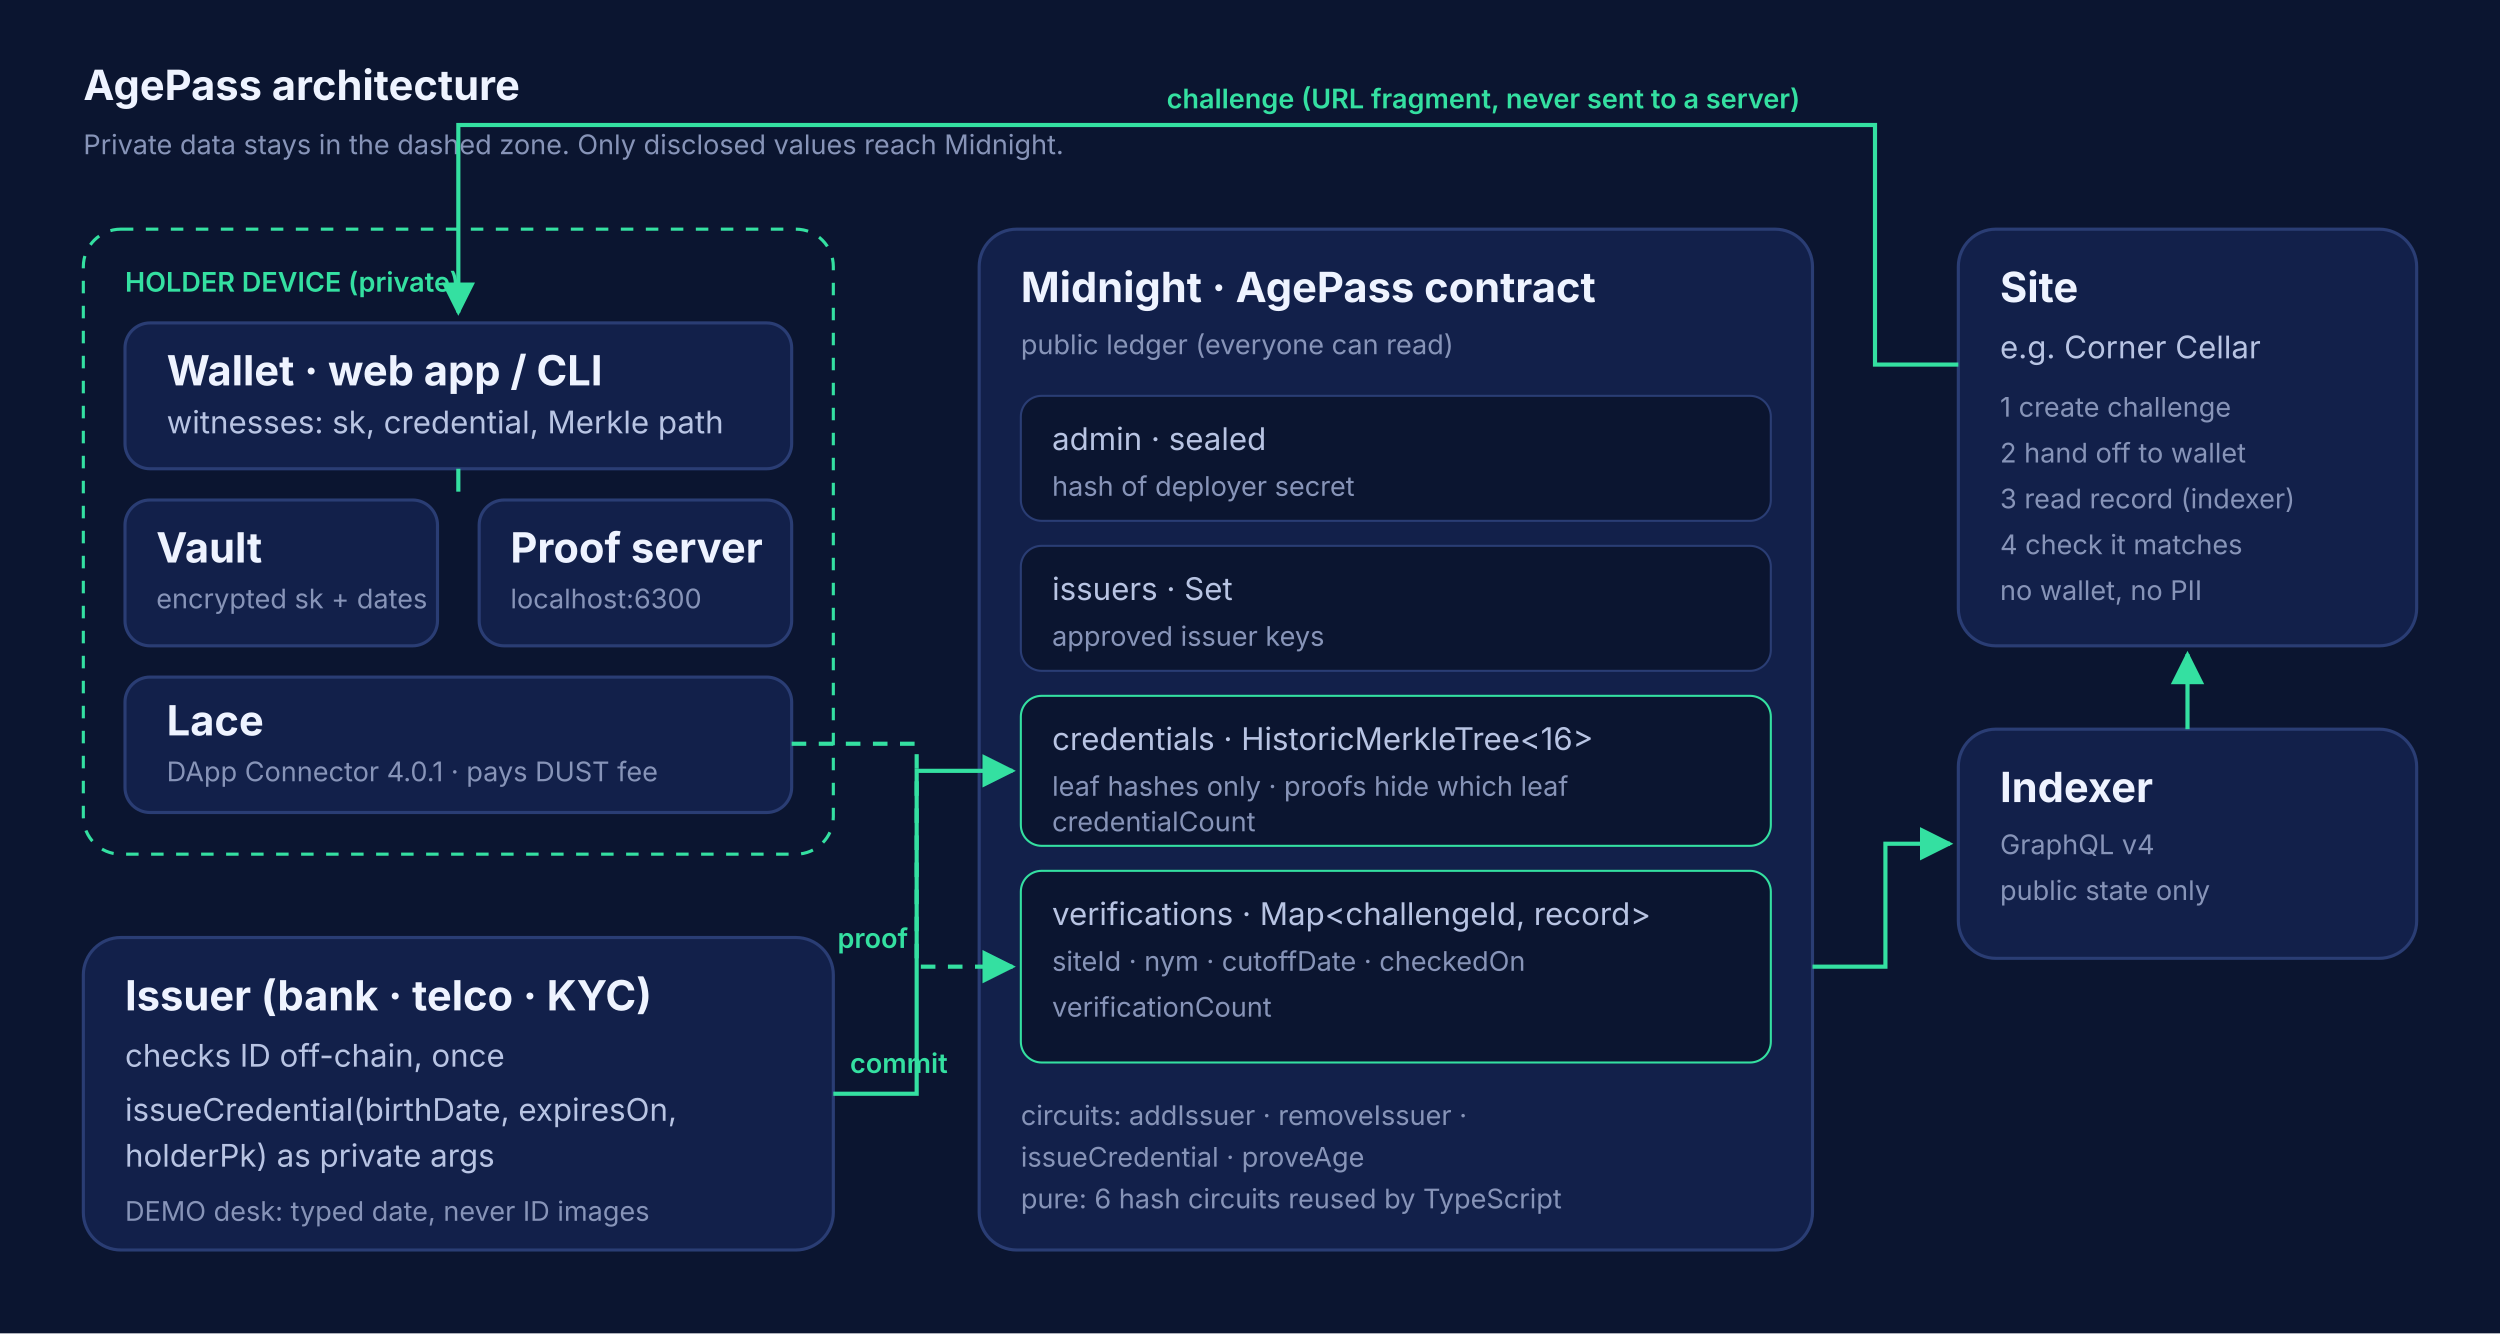
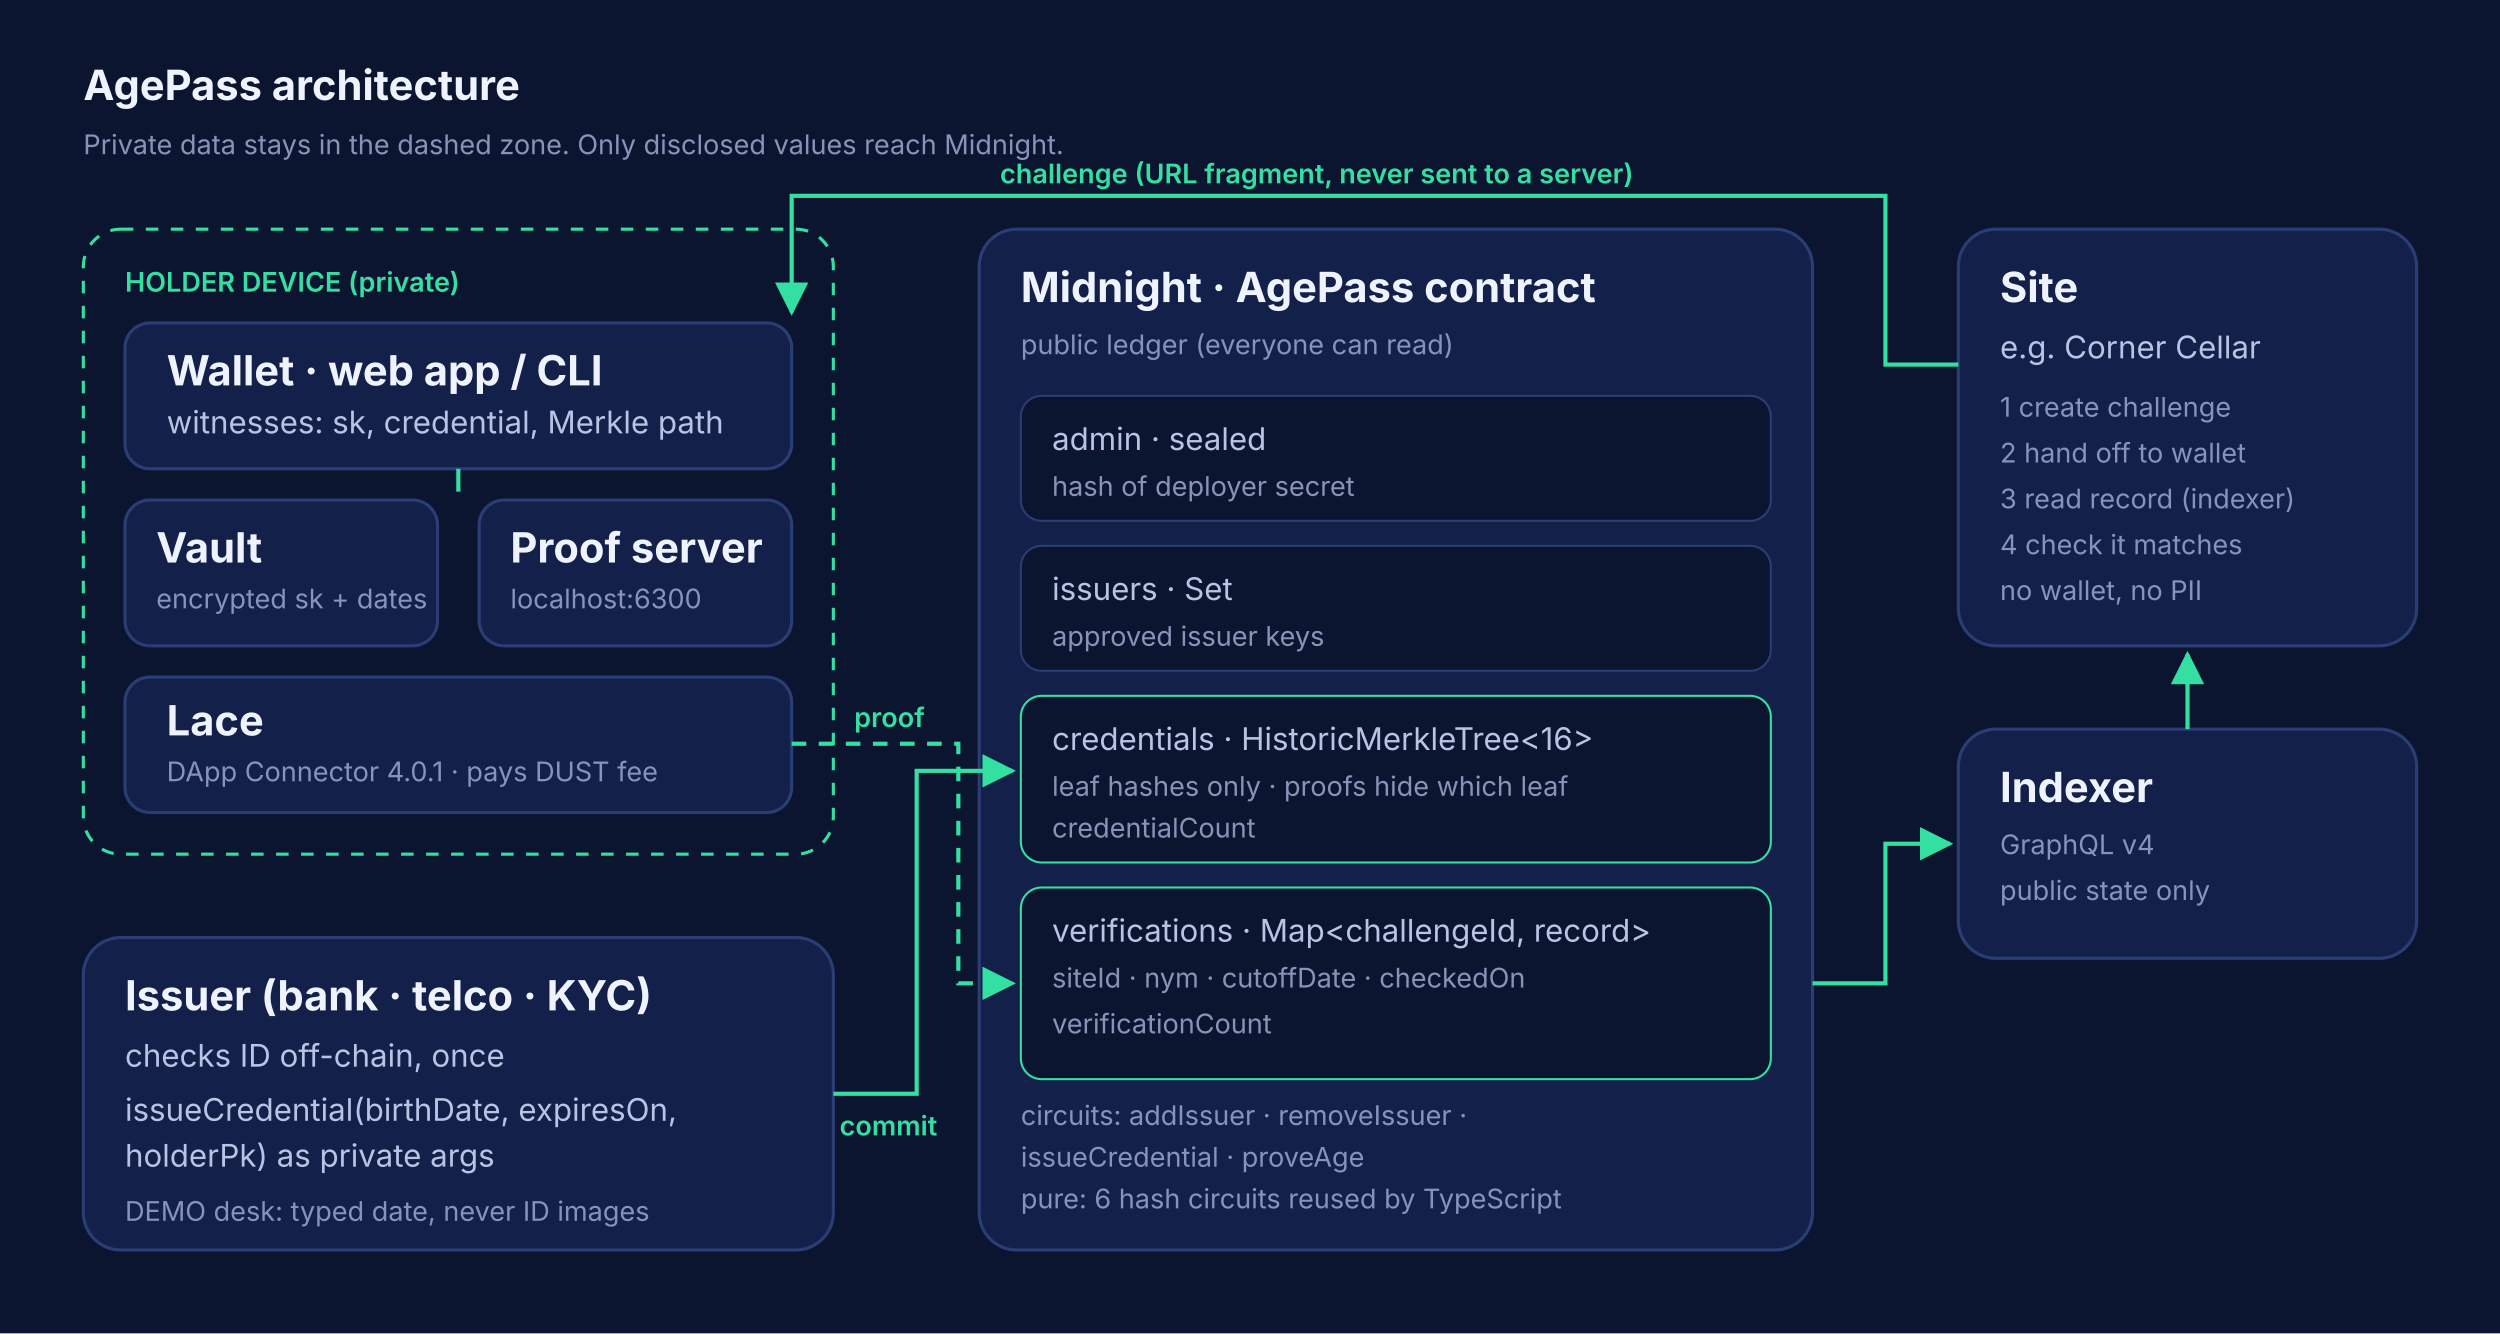
- <svg xmlns="http://www.w3.org/2000/svg" viewBox="0 0 1200 640" font-family="Inter, Helvetica, Arial, sans-serif">
+ <svg xmlns="http://www.w3.org/2000/svg" width="1200" height="640" viewBox="0 0 1200 640" font-family="Inter, Helvetica, Arial, sans-serif">
  <defs>
    <marker id="a" viewBox="0 0 10 10" refX="9" refY="5" markerWidth="8" markerHeight="8" orient="auto">
      <path d="M0 0 10 5 0 10z" fill="#34e0a1" />
    </marker>
    <style>
      .box{fill:#12204a;stroke:#2a3d74;stroke-width:1.5}
      .zone{fill:none;stroke:#34e0a1;stroke-width:1.5;stroke-dasharray:6 6}
      .h{fill:#eef3ff;font-size:20px;font-weight:700}
      .t{fill:#b8c4e3;font-size:15px}
      .s{fill:#8794b8;font-size:13px}
      .k{fill:#34e0a1;font-size:13px;font-weight:600}
      .l{stroke:#34e0a1;stroke-width:2;fill:none}
      .d{stroke:#34e0a1;stroke-width:2;fill:none;stroke-dasharray:7 6}
    </style>
  </defs>
  <rect width="1200" height="640" fill="#0b1530" />
  <text x="40" y="48" class="h" font-size="26">AgePass architecture</text>
  <text x="40" y="74" class="s">Private data stays in the dashed zone. Only disclosed values reach Midnight.</text>
  <rect x="40" y="110" width="360" height="300" rx="18" class="zone" />
  <text x="60" y="140" class="k">HOLDER DEVICE (private)</text>
  <rect x="60" y="155" width="320" height="70" rx="12" class="box" />
  <text x="80" y="185" class="h">Wallet · web app / CLI</text>
  <text x="80" y="208" class="t">witnesses: sk, credential, Merkle path</text>
  <rect x="60" y="240" width="150" height="70" rx="12" class="box" />
  <text x="75" y="270" class="h">Vault</text>
  <text x="75" y="292" class="s">encrypted sk + dates</text>
  <rect x="230" y="240" width="150" height="70" rx="12" class="box" />
  <text x="245" y="270" class="h">Proof server</text>
  <text x="245" y="292" class="s">localhost:6300</text>
  <rect x="60" y="325" width="320" height="65" rx="12" class="box" />
  <text x="80" y="353" class="h">Lace</text>
  <text x="80" y="375" class="s">DApp Connector 4.0.1 · pays DUST fee</text>
  <rect x="40" y="450" width="360" height="150" rx="18" class="box" />
  <text x="60" y="485" class="h">Issuer (bank · telco · KYC)</text>
  <text x="60" y="512" class="t">checks ID off-chain, once</text>
  <text x="60" y="538" class="t">issueCredential(birthDate, expiresOn,</text>
  <text x="60" y="560" class="t">holderPk) as private args</text>
  <text x="60" y="586" class="s">DEMO desk: typed date, never ID images</text>
  <rect x="470" y="110" width="400" height="490" rx="18" class="box" />
  <text x="490" y="145" class="h">Midnight · AgePass contract</text>
  <text x="490" y="170" class="s">public ledger (everyone can read)</text>
  <rect x="490" y="190" width="360" height="60" rx="10" fill="#0b1530" stroke="#2a3d74" />
  <text x="505" y="216" class="t">admin · sealed</text>
  <text x="505" y="238" class="s">hash of deployer secret</text>
  <rect x="490" y="262" width="360" height="60" rx="10" fill="#0b1530" stroke="#2a3d74" />
  <text x="505" y="288" class="t">issuers · Set</text>
  <text x="505" y="310" class="s">approved issuer keys</text>
-   <rect x="490" y="334" width="360" height="72" rx="10" fill="#0b1530" stroke="#34e0a1" />
+   <rect x="490" y="334" width="360" height="80" rx="10" fill="#0b1530" stroke="#34e0a1" />
  <text x="505" y="360" class="t">credentials · HistoricMerkleTree&lt;16&gt;</text>
  <text x="505" y="382" class="s">leaf hashes only · proofs hide which leaf</text>
-   <text x="505" y="399" class="s">credentialCount</text>
-   <rect x="490" y="418" width="360" height="92" rx="10" fill="#0b1530" stroke="#34e0a1" />
-   <text x="505" y="444" class="t">verifications · Map&lt;challengeId, record&gt;</text>
-   <text x="505" y="466" class="s">siteId · nym · cutoffDate · checkedOn</text>
-   <text x="505" y="488" class="s">verificationCount</text>
+   <text x="505" y="402" class="s">credentialCount</text>
+   <rect x="490" y="426" width="360" height="92" rx="10" fill="#0b1530" stroke="#34e0a1" />
+   <text x="505" y="452" class="t">verifications · Map&lt;challengeId, record&gt;</text>
+   <text x="505" y="474" class="s">siteId · nym · cutoffDate · checkedOn</text>
+   <text x="505" y="496" class="s">verificationCount</text>
  <text x="490" y="540" class="s">circuits: addIssuer · removeIssuer ·</text>
  <text x="490" y="560" class="s">issueCredential · proveAge</text>
  <text x="490" y="580" class="s">pure: 6 hash circuits reused by TypeScript</text>
  <rect x="940" y="110" width="220" height="200" rx="18" class="box" />
  <text x="960" y="145" class="h">Site</text>
  <text x="960" y="172" class="t">e.g. Corner Cellar</text>
  <text x="960" y="200" class="s">1 create challenge</text>
  <text x="960" y="222" class="s">2 hand off to wallet</text>
  <text x="960" y="244" class="s">3 read record (indexer)</text>
  <text x="960" y="266" class="s">4 check it matches</text>
  <text x="960" y="288" class="s">no wallet, no PII</text>
  <rect x="940" y="350" width="220" height="110" rx="18" class="box" />
  <text x="960" y="385" class="h">Indexer</text>
  <text x="960" y="410" class="s">GraphQL v4</text>
  <text x="960" y="432" class="s">public state only</text>
  <path d="M400 525 H440 V370 H486" class="l" marker-end="url(#a)" />
-   <text x="408" y="515" class="k">commit</text>
-   <path d="M380 357 H440 V464 H486" class="d" marker-end="url(#a)" />
-   <text x="402" y="455" class="k">proof</text>
-   <path d="M940 175 H900 V60 H220 V150" class="l" marker-end="url(#a)" />
-   <text x="560" y="52" class="k">challenge (URL fragment, never sent to a server)</text>
-   <path d="M870 464 H905 V405 H936" class="l" marker-end="url(#a)" />
+   <text x="403" y="545" class="k" font-size="12">commit</text>
+   <path d="M380 357 H460 V472 H486" class="d" marker-end="url(#a)" />
+   <text x="410" y="349" class="k" font-size="12">proof</text>
+   <path d="M940 175 H905 V94 H380 V150" class="l" marker-end="url(#a)" />
+   <text x="480" y="88" class="k">challenge (URL fragment, never sent to a server)</text>
+   <path d="M870 472 H905 V405 H936" class="l" marker-end="url(#a)" />
  <path d="M1050 350 V314" class="l" marker-end="url(#a)" />
  <path d="M220 225 V236" class="l" />
</svg>
